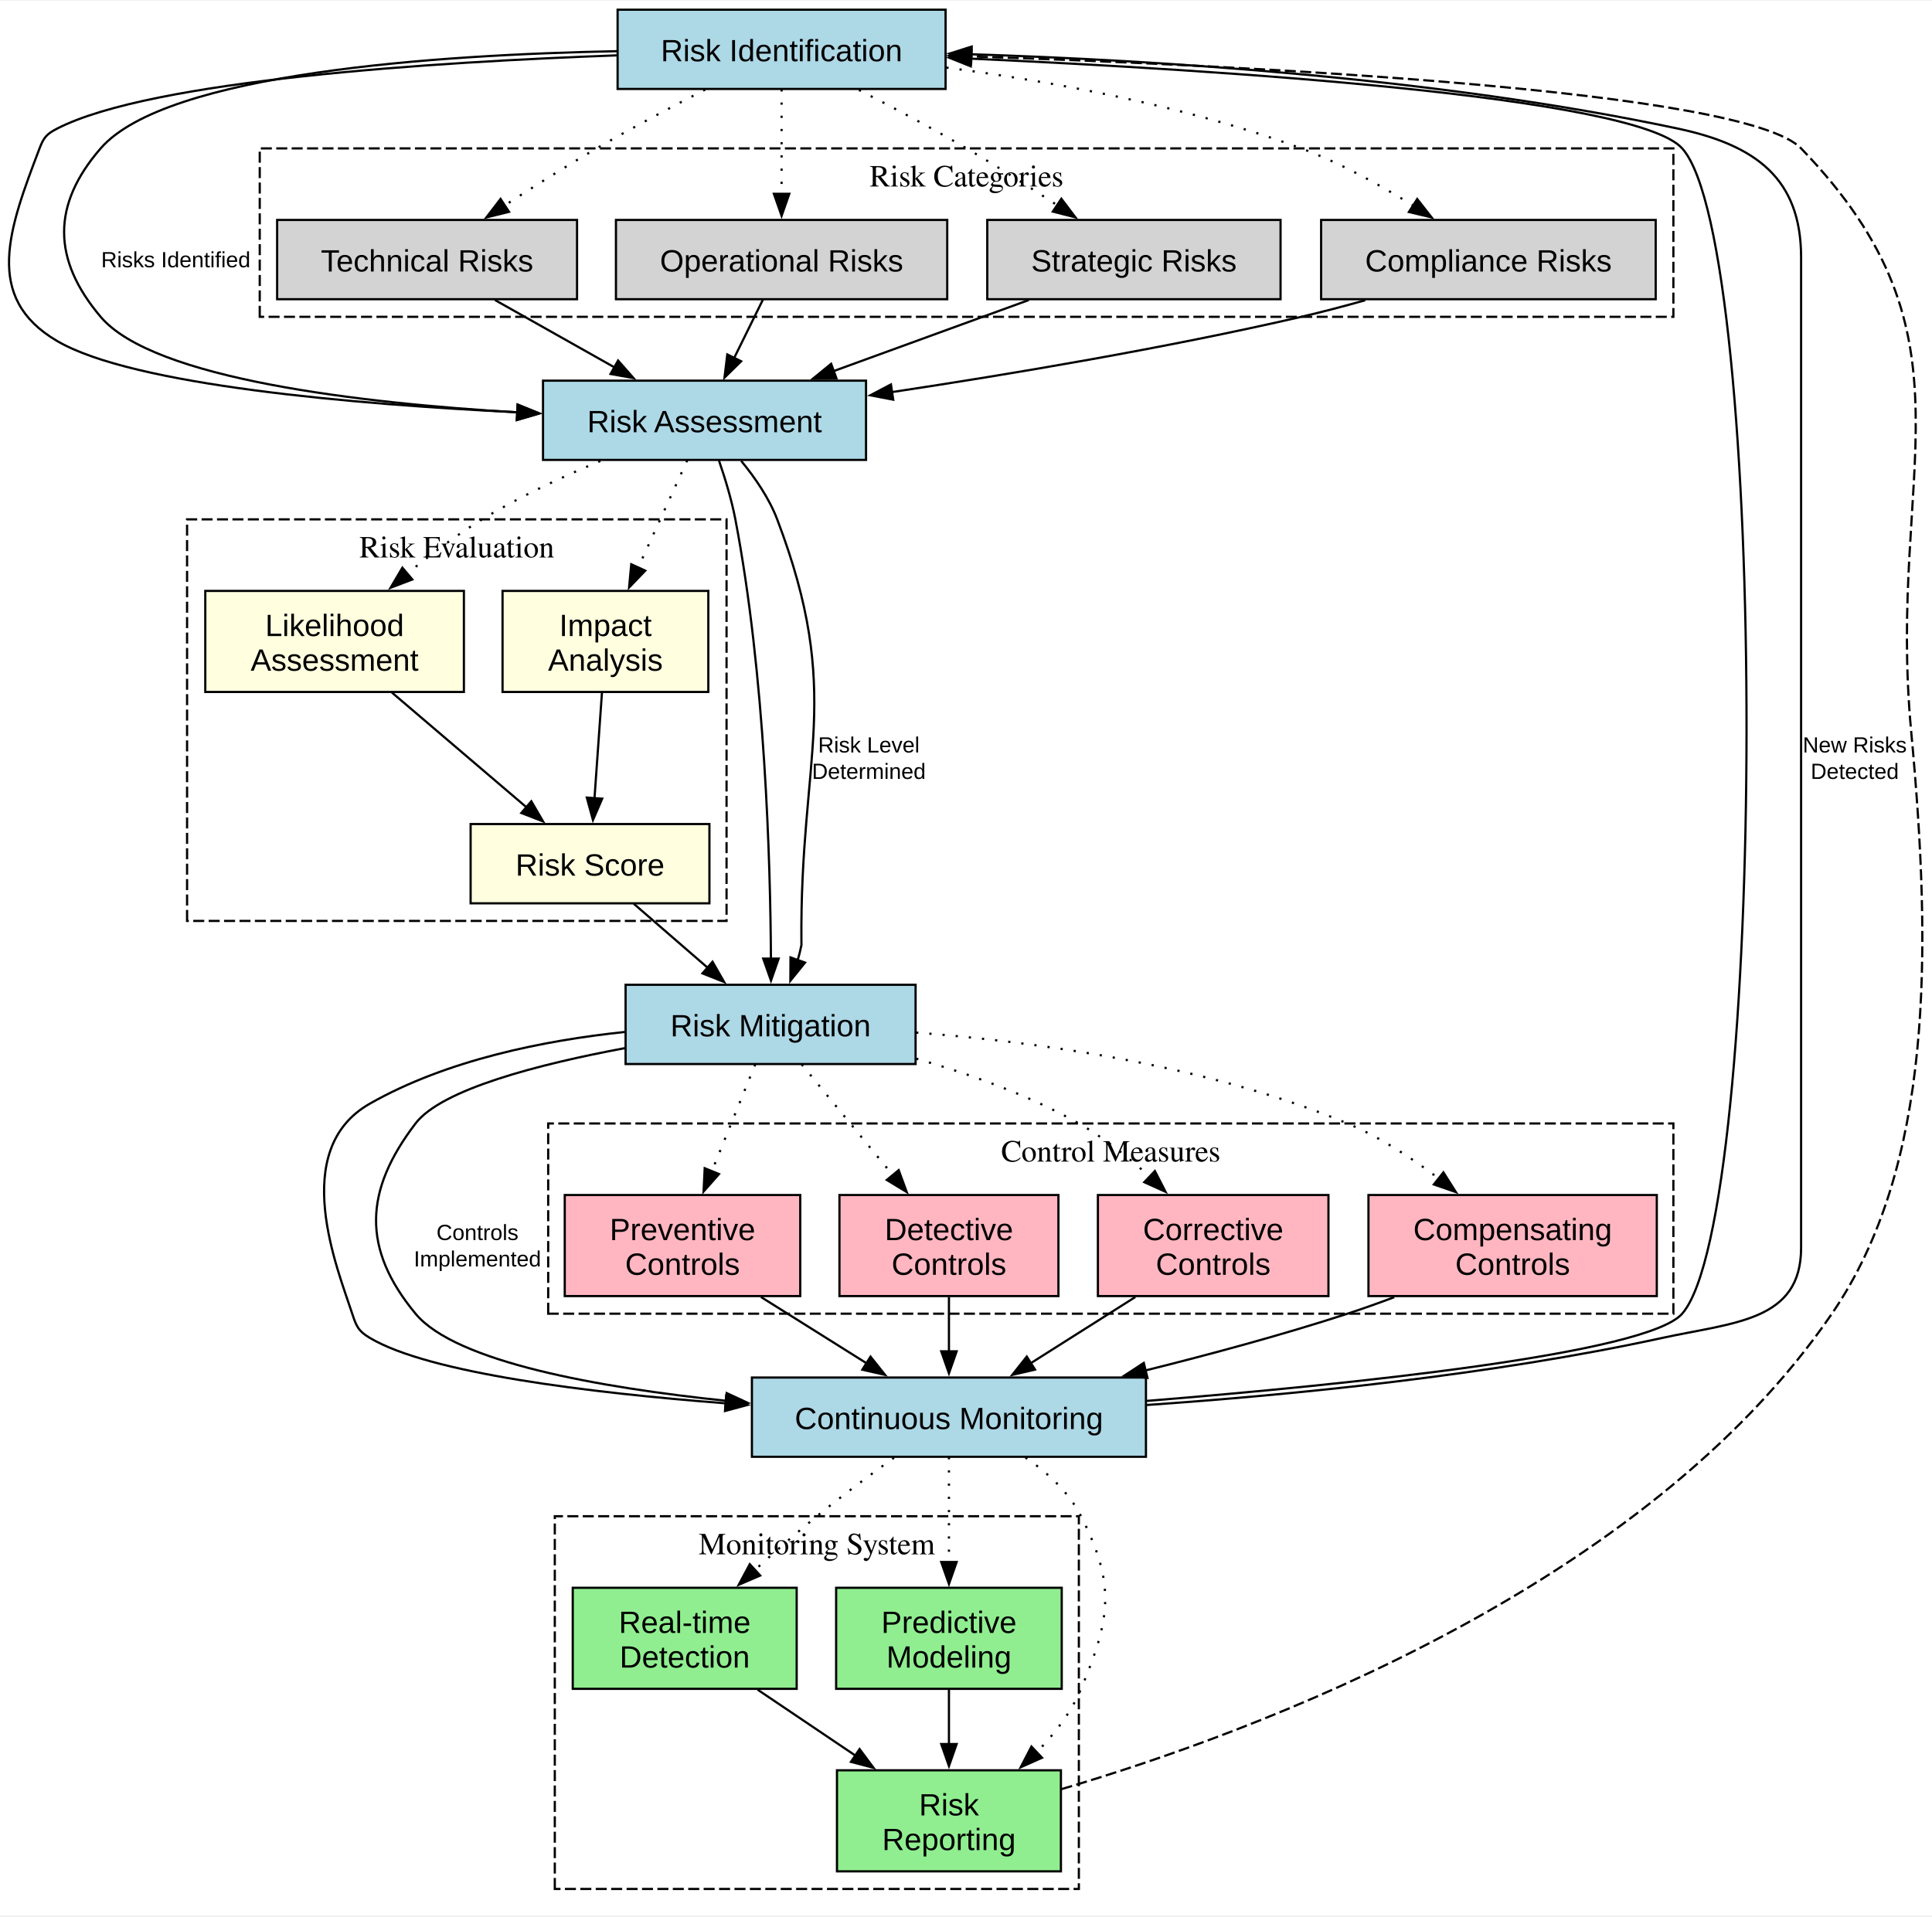
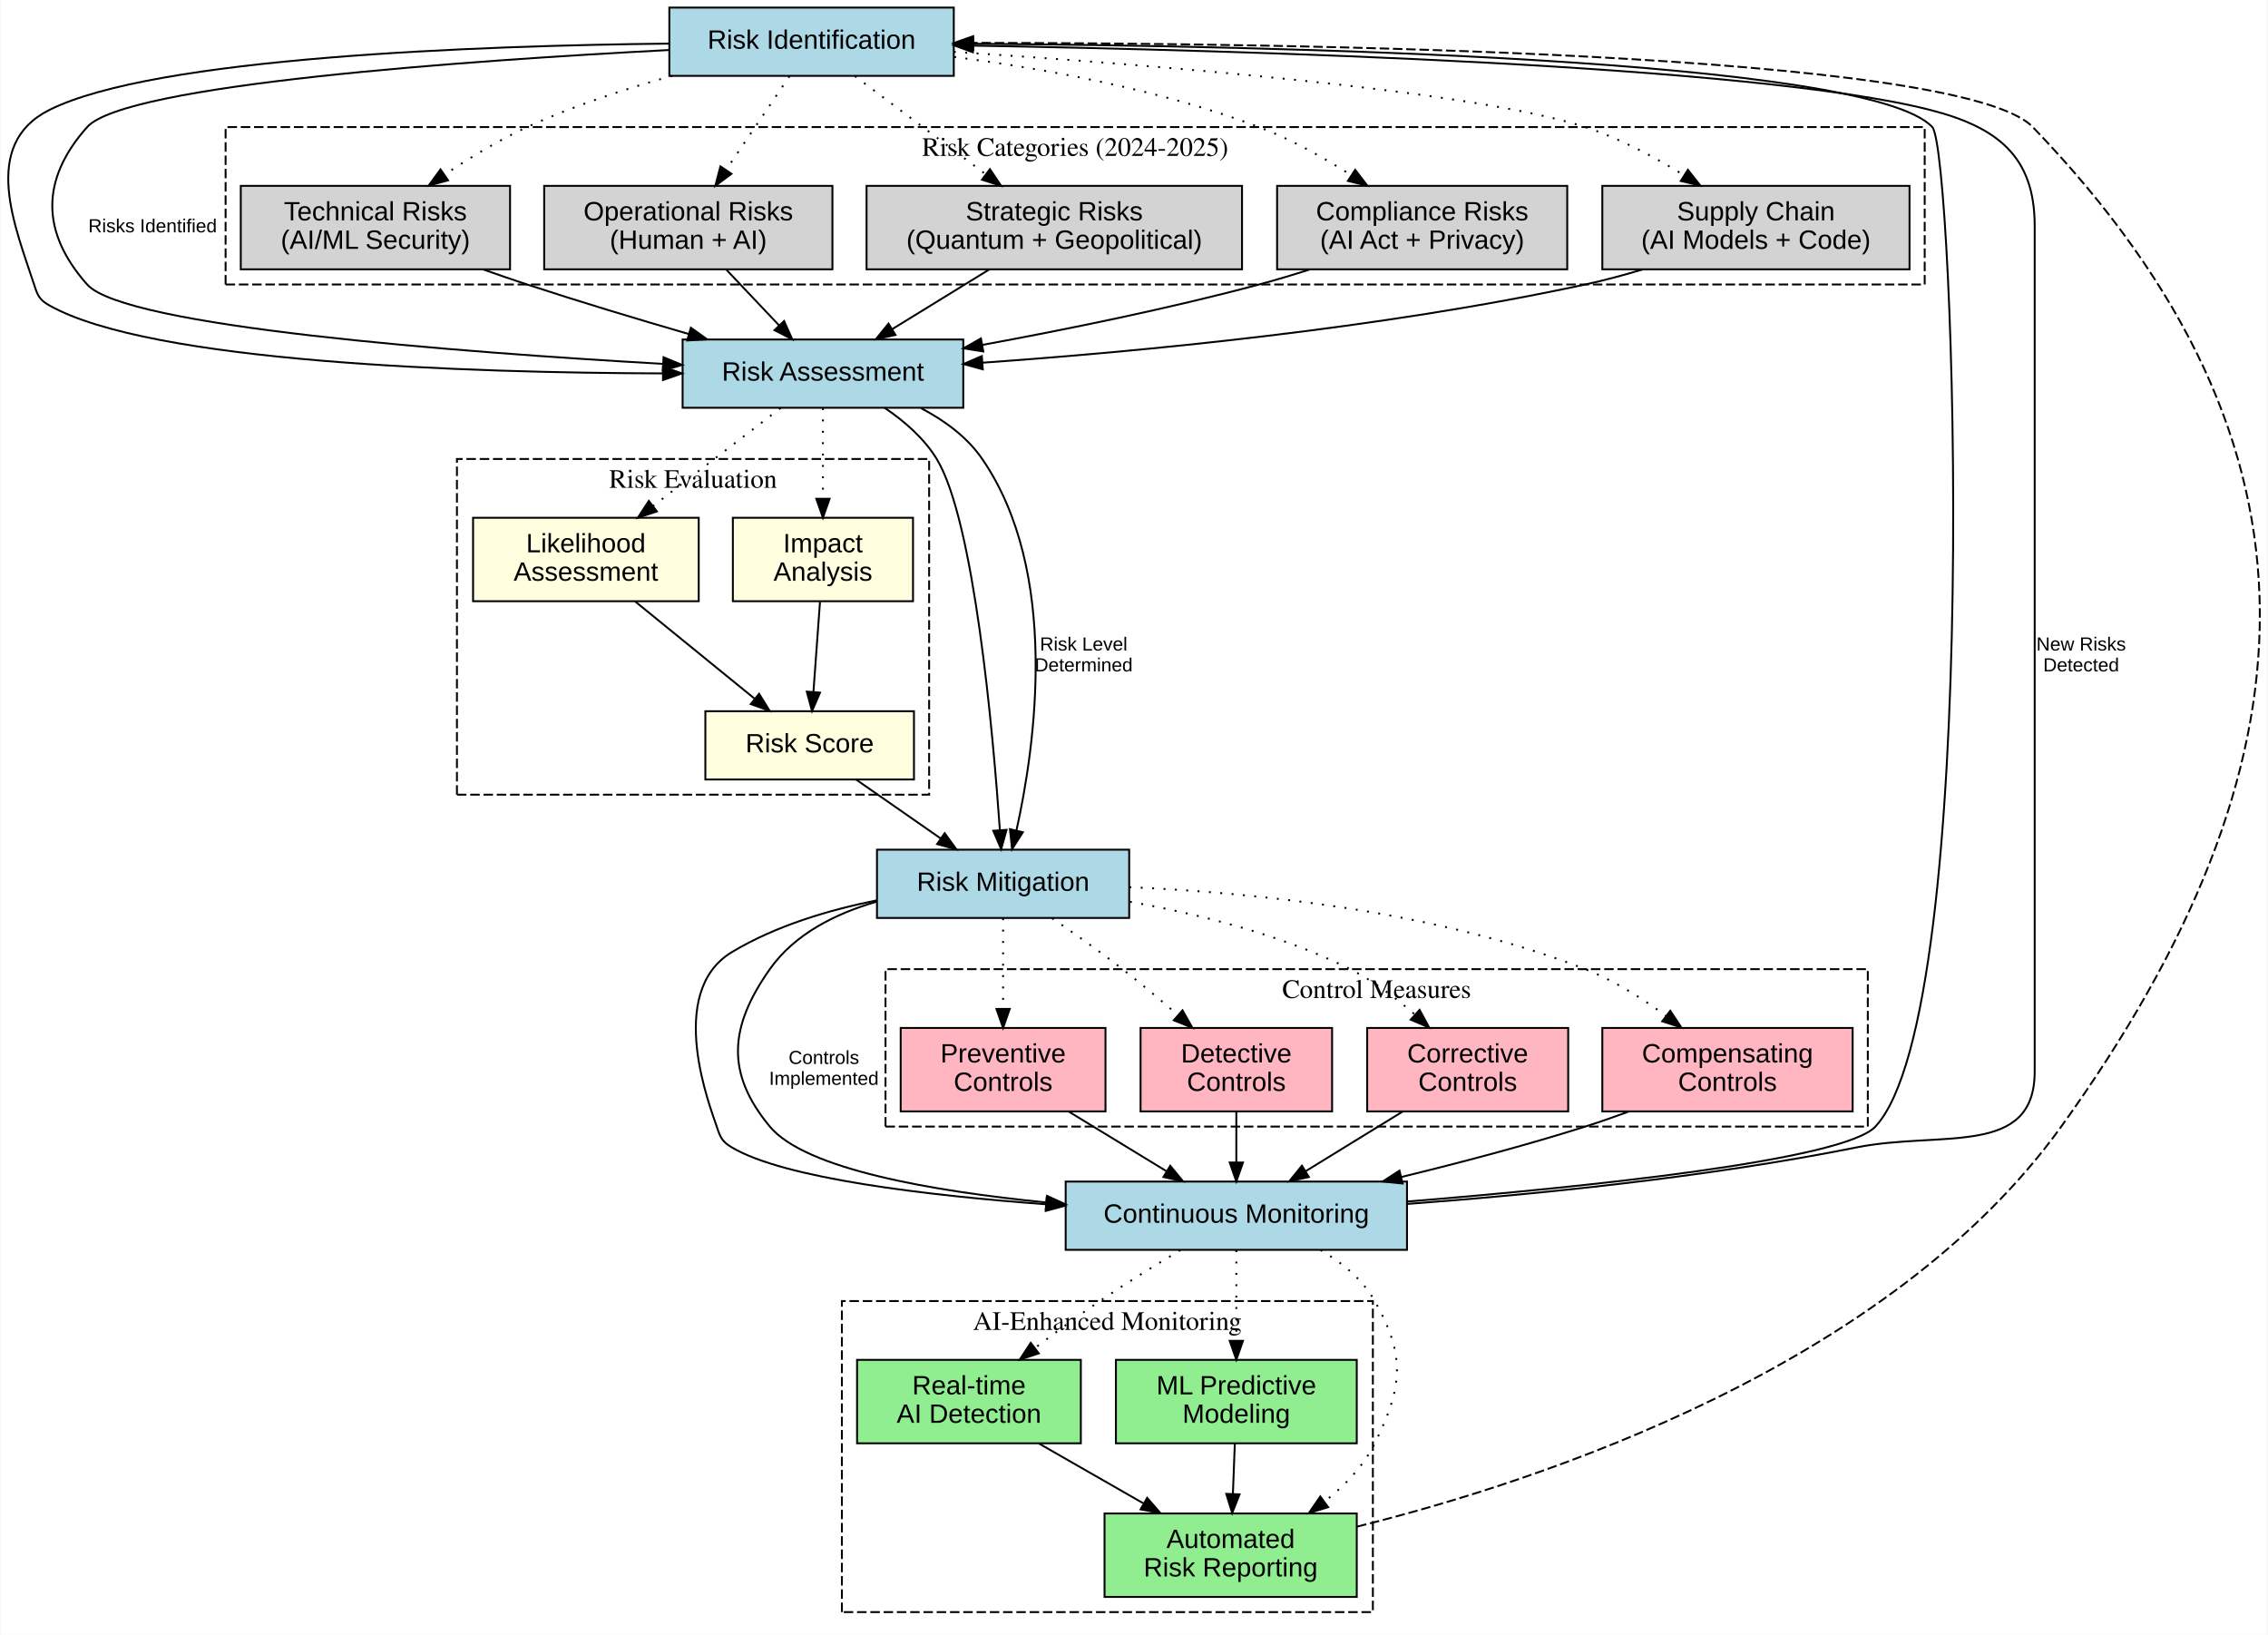
- <svg xmlns="http://www.w3.org/2000/svg" width="877pt" height="870pt" viewBox="0.00 0.00 877.41 869.60">
-   <g id="graph0" class="graph" transform="scale(1 1) rotate(0) translate(4 865.6)">
-     <polygon fill="white" stroke="none" points="-4,4 -4,-865.6 873.41,-865.6 873.41,4 -4,4" />
+ <svg xmlns="http://www.w3.org/2000/svg" width="1196pt" height="862pt" viewBox="0.00 0.00 1195.51 862.00">
+   <g id="graph0" class="graph" transform="scale(1 1) rotate(0) translate(4 858)">
+     <polygon fill="white" stroke="transparent" points="-4,4 -4,-858 1191.51,-858 1191.51,4 -4,4" />
    <g id="clust1" class="cluster">
-       <polygon fill="none" stroke="black" stroke-dasharray="5,2" points="113.96,-722.1 113.96,-798.6 755.96,-798.6 755.96,-722.1 113.96,-722.1" />
-       <text text-anchor="middle" x="434.96" y="-781.3" font-family="Times,serif" font-size="14.00">Risk Categories</text>
+       <polygon fill="none" stroke="black" stroke-dasharray="5,2" points="114.72,-708 114.72,-791 1010.72,-791 1010.72,-708 114.72,-708" />
+       <text text-anchor="middle" x="562.72" y="-775.8" font-family="Times,serif" font-size="14.00">Risk Categories (2024-2025)</text>
    </g>
    <g id="clust2" class="cluster">
-       <polygon fill="none" stroke="black" stroke-dasharray="5,2" points="80.96,-447.7 80.96,-630.1 325.96,-630.1 325.96,-447.7 80.96,-447.7" />
-       <text text-anchor="middle" x="203.46" y="-612.8" font-family="Times,serif" font-size="14.00">Risk Evaluation</text>
+       <polygon fill="none" stroke="black" stroke-dasharray="5,2" points="236.72,-439 236.72,-616 485.72,-616 485.72,-439 236.72,-439" />
+       <text text-anchor="middle" x="361.22" y="-600.8" font-family="Times,serif" font-size="14.00">Risk Evaluation</text>
    </g>
    <g id="clust3" class="cluster">
-       <polygon fill="none" stroke="black" stroke-dasharray="5,2" points="244.96,-269.3 244.96,-355.7 755.96,-355.7 755.96,-269.3 244.96,-269.3" />
-       <text text-anchor="middle" x="500.46" y="-338.4" font-family="Times,serif" font-size="14.00">Control Measures</text>
+       <polygon fill="none" stroke="black" stroke-dasharray="5,2" points="462.72,-264 462.72,-347 980.72,-347 980.72,-264 462.72,-264" />
+       <text text-anchor="middle" x="721.72" y="-331.8" font-family="Times,serif" font-size="14.00">Control Measures</text>
    </g>
    <g id="clust4" class="cluster">
-       <polygon fill="none" stroke="black" stroke-dasharray="5,2" points="247.96,-8 247.96,-177.3 485.96,-177.3 485.96,-8 247.96,-8" />
-       <text text-anchor="middle" x="366.96" y="-160" font-family="Times,serif" font-size="14.00">Monitoring System</text>
+       <polygon fill="none" stroke="black" stroke-dasharray="5,2" points="439.72,-8 439.72,-172 719.72,-172 719.72,-8 439.72,-8" />
+       <text text-anchor="middle" x="579.72" y="-156.8" font-family="Times,serif" font-size="14.00">AI-Enhanced Monitoring</text>
    </g>
    <g id="node1" class="node">
-       <polygon fill="lightblue" stroke="black" points="425.43,-861.6 276.48,-861.6 276.48,-825.6 425.43,-825.6 425.43,-861.6" />
-       <text text-anchor="middle" x="350.96" y="-838.18" font-family="Arial" font-size="14.00">Risk Identification</text>
+       <polygon fill="lightblue" stroke="black" points="498.72,-854 348.72,-854 348.72,-818 498.72,-818 498.72,-854" />
+       <text text-anchor="middle" x="423.72" y="-832.3" font-family="Arial" font-size="14.00">Risk Identification</text>
    </g>
    <g id="node2" class="node">
-       <polygon fill="lightblue" stroke="black" points="389.31,-693.1 242.61,-693.1 242.61,-657.1 389.31,-657.1 389.31,-693.1" />
-       <text text-anchor="middle" x="315.96" y="-669.68" font-family="Arial" font-size="14.00">Risk Assessment</text>
+       <polygon fill="lightblue" stroke="black" points="503.72,-679 355.72,-679 355.72,-643 503.72,-643 503.72,-679" />
+       <text text-anchor="middle" x="429.72" y="-657.3" font-family="Arial" font-size="14.00">Risk Assessment</text>
    </g>
    <g id="edge1" class="edge">
-       <path fill="none" stroke="black" d="M276.27,-840.86C193.14,-837.85 64.86,-829.67 21.96,-807.6 17.2,-805.15 15.86,-803.6 13.96,-798.6 0.08,-762.1 -11.73,-730.85 21.96,-711.1 56.38,-690.92 157.21,-682.34 231.23,-678.72" />
-       <polygon fill="black" stroke="black" points="231.06,-682.23 240.89,-678.27 230.73,-675.24 231.06,-682.23" />
+       <path fill="none" stroke="black" d="M348.33,-835.01C248.09,-833.91 77.13,-827.83 21.72,-800 -14.87,-781.62 3.95,-738.04 13.72,-708 15.59,-702.25 16.46,-699.97 21.72,-697 75.2,-666.82 242.29,-661.43 345.31,-661.12" />
+       <polygon fill="black" stroke="black" points="345.38,-664.62 355.38,-661.11 345.37,-657.62 345.38,-664.62" />
+     </g>
+     <g id="edge34" class="edge">
+       <path fill="none" stroke="black" d="M348.44,-831.62C242.95,-826.1 61.74,-813.46 41.72,-791 17.18,-763.46 17.22,-735.58 41.72,-708 61.53,-685.71 237.16,-672.34 345.22,-666.15" />
+       <polygon fill="black" stroke="black" points="345.68,-669.63 355.46,-665.57 345.28,-662.64 345.68,-669.63" />
+       <text text-anchor="middle" x="76.22" y="-735.5" font-family="Arial" font-size="10.00">Risks Identified</text>
+     </g>
+     <g id="node5" class="node">
+       <polygon fill="lightgrey" stroke="black" points="264.72,-760 122.72,-760 122.72,-716 264.72,-716 264.72,-760" />
+       <text text-anchor="middle" x="193.72" y="-741.8" font-family="Arial" font-size="14.00">Technical Risks</text>
+       <text text-anchor="middle" x="193.72" y="-726.8" font-family="Arial" font-size="14.00">(AI/ML Security)</text>
+     </g>
+     <g id="edge5" class="edge">
+       <path fill="none" stroke="black" stroke-dasharray="1,5" d="M350.07,-817.99C325.25,-811.07 297.77,-802.05 273.72,-791 258.78,-784.13 243.4,-774.77 230.17,-765.89" />
+       <polygon fill="black" stroke="black" points="232.03,-762.92 221.81,-760.15 228.07,-768.69 232.03,-762.92" />
+     </g>
+     <g id="node6" class="node">
+       <polygon fill="lightgrey" stroke="black" points="434.72,-760 282.72,-760 282.72,-716 434.72,-716 434.72,-760" />
+       <text text-anchor="middle" x="358.72" y="-741.8" font-family="Arial" font-size="14.00">Operational Risks</text>
+       <text text-anchor="middle" x="358.72" y="-726.8" font-family="Arial" font-size="14.00">(Human + AI)</text>
+     </g>
+     <g id="edge6" class="edge">
+       <path fill="none" stroke="black" stroke-dasharray="1,5" d="M412.1,-817.84C402.86,-804.19 389.71,-784.76 378.77,-768.61" />
+       <polygon fill="black" stroke="black" points="381.47,-766.35 372.97,-760.03 375.67,-770.28 381.47,-766.35" />
+     </g>
+     <g id="node7" class="node">
+       <polygon fill="lightgrey" stroke="black" points="650.72,-760 452.72,-760 452.72,-716 650.72,-716 650.72,-760" />
+       <text text-anchor="middle" x="551.72" y="-741.8" font-family="Arial" font-size="14.00">Strategic Risks</text>
+       <text text-anchor="middle" x="551.72" y="-726.8" font-family="Arial" font-size="14.00">(Quantum + Geopolitical)</text>
+     </g>
+     <g id="edge7" class="edge">
+       <path fill="none" stroke="black" stroke-dasharray="1,5" d="M446.61,-817.84C465.74,-803.49 493.36,-782.77 515.49,-766.17" />
+       <polygon fill="black" stroke="black" points="517.78,-768.83 523.68,-760.03 513.58,-763.23 517.78,-768.83" />
+     </g>
+     <g id="node8" class="node">
+       <polygon fill="lightgrey" stroke="black" points="822.22,-760 669.22,-760 669.22,-716 822.22,-716 822.22,-760" />
+       <text text-anchor="middle" x="745.72" y="-741.8" font-family="Arial" font-size="14.00">Compliance Risks</text>
+       <text text-anchor="middle" x="745.72" y="-726.8" font-family="Arial" font-size="14.00">(AI Act + Privacy)</text>
+     </g>
+     <g id="edge8" class="edge">
+       <path fill="none" stroke="black" stroke-dasharray="1,5" d="M498.94,-827.96C546.25,-821.84 607.92,-810.74 659.72,-791 676.47,-784.62 693.61,-774.99 708.15,-765.75" />
+       <polygon fill="black" stroke="black" points="710.38,-768.47 716.83,-760.07 706.55,-762.61 710.38,-768.47" />
+     </g>
+     <g id="node9" class="node">
+       <polygon fill="lightgrey" stroke="black" points="1002.72,-760 840.72,-760 840.72,-716 1002.72,-716 1002.72,-760" />
+       <text text-anchor="middle" x="921.72" y="-741.8" font-family="Arial" font-size="14.00">Supply Chain</text>
+       <text text-anchor="middle" x="921.72" y="-726.8" font-family="Arial" font-size="14.00">(AI Models + Code)</text>
+     </g>
+     <g id="edge9" class="edge">
+       <path fill="none" stroke="black" stroke-dasharray="1,5" d="M498.76,-830.64C599.2,-824.15 771.7,-810.6 831.72,-791 849.79,-785.1 868.23,-775.25 883.67,-765.7" />
+       <polygon fill="black" stroke="black" points="885.84,-768.47 892.39,-760.15 882.08,-762.57 885.84,-768.47" />
+     </g>
+     <g id="node3" class="node">
+       <polygon fill="lightblue" stroke="black" points="591.22,-410 458.22,-410 458.22,-374 591.22,-374 591.22,-410" />
+       <text text-anchor="middle" x="524.72" y="-388.3" font-family="Arial" font-size="14.00">Risk Mitigation</text>
+     </g>
+     <g id="edge2" class="edge">
+       <path fill="none" stroke="black" d="M462.24,-642.98C472.59,-635.98 483.07,-626.92 489.72,-616 509.46,-583.58 519.37,-472.53 523.02,-420.42" />
+       <polygon fill="black" stroke="black" points="526.53,-420.45 523.71,-410.24 519.54,-419.98 526.53,-420.45" />
+     </g>
+     <g id="edge35" class="edge">
+       <path fill="none" stroke="black" d="M481.49,-642.77C493.88,-636.26 505.8,-627.53 513.72,-616 554.66,-556.39 541.78,-465.25 531.77,-420.17" />
+       <polygon fill="black" stroke="black" points="535.14,-419.2 529.45,-410.26 528.33,-420.8 535.14,-419.2" />
+       <text text-anchor="middle" x="567.22" y="-515" font-family="Arial" font-size="10.00">Risk Level</text>
+       <text text-anchor="middle" x="567.22" y="-504" font-family="Arial" font-size="10.00">Determined</text>
+     </g>
+     <g id="node10" class="node">
+       <polygon fill="lightyellow" stroke="black" points="364.22,-585 245.22,-585 245.22,-541 364.22,-541 364.22,-585" />
+       <text text-anchor="middle" x="304.72" y="-566.8" font-family="Arial" font-size="14.00">Likelihood</text>
+       <text text-anchor="middle" x="304.72" y="-551.8" font-family="Arial" font-size="14.00">Assessment</text>
+     </g>
+     <g id="edge15" class="edge">
+       <path fill="none" stroke="black" stroke-dasharray="1,5" d="M407.38,-642.84C388.7,-628.49 361.72,-607.77 340.1,-591.17" />
+       <polygon fill="black" stroke="black" points="342.17,-588.35 332.11,-585.03 337.91,-593.9 342.17,-588.35" />
+     </g>
+     <g id="node11" class="node">
+       <polygon fill="lightyellow" stroke="black" points="477.22,-585 382.22,-585 382.22,-541 477.22,-541 477.22,-585" />
+       <text text-anchor="middle" x="429.72" y="-566.8" font-family="Arial" font-size="14.00">Impact</text>
+       <text text-anchor="middle" x="429.72" y="-551.8" font-family="Arial" font-size="14.00">Analysis</text>
+     </g>
+     <g id="edge16" class="edge">
+       <path fill="none" stroke="black" stroke-dasharray="1,5" d="M429.72,-642.84C429.72,-629.69 429.72,-611.19 429.72,-595.42" />
+       <polygon fill="black" stroke="black" points="433.22,-595.03 429.72,-585.03 426.22,-595.03 433.22,-595.03" />
+     </g>
+     <g id="node4" class="node">
+       <polygon fill="lightblue" stroke="black" points="737.72,-235 557.72,-235 557.72,-199 737.72,-199 737.72,-235" />
+       <text text-anchor="middle" x="647.72" y="-213.3" font-family="Arial" font-size="14.00">Continuous Monitoring</text>
+     </g>
+     <g id="edge3" class="edge">
+       <path fill="none" stroke="black" d="M458.15,-383.29C432.9,-378.22 404.71,-369.85 381.72,-356 346.13,-334.56 370.81,-272.96 373.72,-264 375.59,-258.25 376.53,-256.09 381.72,-253 409.28,-236.62 484.09,-227.73 547.38,-223.02" />
+       <polygon fill="black" stroke="black" points="547.71,-226.51 557.44,-222.3 547.21,-219.53 547.71,-226.51" />
+     </g>
+     <g id="edge36" class="edge">
+       <path fill="none" stroke="black" d="M457.91,-382.55C436.41,-376.31 414.78,-365.54 401.72,-347 380.48,-316.84 378.16,-292.38 401.72,-264 420.45,-241.45 487.79,-229.89 547.29,-224" />
+       <polygon fill="black" stroke="black" points="547.89,-227.46 557.52,-223.03 547.24,-220.49 547.89,-227.46" />
+       <text text-anchor="middle" x="430.22" y="-297" font-family="Arial" font-size="10.00">Controls</text>
+       <text text-anchor="middle" x="430.22" y="-286" font-family="Arial" font-size="10.00">Implemented</text>
+     </g>
+     <g id="node13" class="node">
+       <polygon fill="lightpink" stroke="black" points="578.72,-316 470.72,-316 470.72,-272 578.72,-272 578.72,-316" />
+       <text text-anchor="middle" x="524.72" y="-297.8" font-family="Arial" font-size="14.00">Preventive</text>
+       <text text-anchor="middle" x="524.72" y="-282.8" font-family="Arial" font-size="14.00">Controls</text>
+     </g>
+     <g id="edge20" class="edge">
+       <path fill="none" stroke="black" stroke-dasharray="1,5" d="M524.72,-373.84C524.72,-360.69 524.72,-342.19 524.72,-326.42" />
+       <polygon fill="black" stroke="black" points="528.22,-326.03 524.72,-316.03 521.22,-326.03 528.22,-326.03" />
+     </g>
+     <g id="node14" class="node">
+       <polygon fill="lightpink" stroke="black" points="698.22,-316 597.22,-316 597.22,-272 698.22,-272 698.22,-316" />
+       <text text-anchor="middle" x="647.72" y="-297.8" font-family="Arial" font-size="14.00">Detective</text>
+       <text text-anchor="middle" x="647.72" y="-282.8" font-family="Arial" font-size="14.00">Controls</text>
+     </g>
+     <g id="edge21" class="edge">
+       <path fill="none" stroke="black" stroke-dasharray="1,5" d="M550.6,-373.82C562.16,-365.92 575.83,-356.27 587.72,-347 597.4,-339.46 607.59,-330.89 616.77,-322.9" />
+       <polygon fill="black" stroke="black" points="619.34,-325.31 624.55,-316.08 614.72,-320.05 619.34,-325.31" />
+     </g>
+     <g id="node15" class="node">
+       <polygon fill="lightpink" stroke="black" points="822.72,-316 716.72,-316 716.72,-272 822.72,-272 822.72,-316" />
+       <text text-anchor="middle" x="769.72" y="-297.8" font-family="Arial" font-size="14.00">Corrective</text>
+       <text text-anchor="middle" x="769.72" y="-282.8" font-family="Arial" font-size="14.00">Controls</text>
+     </g>
+     <g id="edge22" class="edge">
+       <path fill="none" stroke="black" stroke-dasharray="1,5" d="M591.65,-382.52C627.48,-376.13 671.54,-365.24 707.72,-347 719.9,-340.86 731.75,-331.9 741.78,-323.15" />
+       <polygon fill="black" stroke="black" points="744.35,-325.54 749.4,-316.22 739.65,-320.36 744.35,-325.54" />
+     </g>
+     <g id="node16" class="node">
+       <polygon fill="lightpink" stroke="black" points="972.72,-316 840.72,-316 840.72,-272 972.72,-272 972.72,-316" />
+       <text text-anchor="middle" x="906.72" y="-297.8" font-family="Arial" font-size="14.00">Compensating</text>
+       <text text-anchor="middle" x="906.72" y="-282.8" font-family="Arial" font-size="14.00">Controls</text>
+     </g>
+     <g id="edge23" class="edge">
+       <path fill="none" stroke="black" stroke-dasharray="1,5" d="M591.35,-390.23C655.09,-387.48 752.92,-377.96 831.72,-347 846.7,-341.12 861.6,-331.72 874.12,-322.52" />
+       <polygon fill="black" stroke="black" points="876.55,-325.07 882.39,-316.23 872.31,-319.5 876.55,-325.07" />
+     </g>
+     <g id="edge4" class="edge">
+       <path fill="none" stroke="black" d="M738.04,-224.49C832.09,-232.15 968.05,-246.15 984.72,-264 1041.71,-325.01 1026.34,-778.48 1014.72,-791 981.09,-827.23 664.8,-833.86 509.26,-834.91" />
+       <polygon fill="black" stroke="black" points="508.78,-831.42 498.8,-834.98 508.82,-838.42 508.78,-831.42" />
+     </g>
+     <g id="edge37" class="edge">
+       <path fill="none" stroke="black" d="M737.91,-223.21C803.96,-228.11 895.51,-237.12 974.72,-253 1019.24,-261.92 1068.72,-247.6 1068.72,-293 1068.72,-739 1068.72,-739 1068.72,-739 1068.72,-775.5 1049.09,-790.94 1013.72,-800 920.81,-823.8 648.96,-831.51 509.07,-833.93" />
+       <polygon fill="black" stroke="black" points="508.76,-830.43 498.82,-834.1 508.88,-837.43 508.76,-830.43" />
+       <text text-anchor="middle" x="1093.22" y="-515" font-family="Arial" font-size="10.00">New Risks</text>
+       <text text-anchor="middle" x="1093.22" y="-504" font-family="Arial" font-size="10.00">Detected</text>
+     </g>
+     <g id="node17" class="node">
+       <polygon fill="lightgreen" stroke="black" points="565.72,-141 447.72,-141 447.72,-97 565.72,-97 565.72,-141" />
+       <text text-anchor="middle" x="506.72" y="-122.8" font-family="Arial" font-size="14.00">Real-time</text>
+       <text text-anchor="middle" x="506.72" y="-107.8" font-family="Arial" font-size="14.00">AI Detection</text>
+     </g>
+     <g id="edge28" class="edge">
+       <path fill="none" stroke="black" stroke-dasharray="1,5" d="M618.24,-198.86C605.04,-190.97 589.41,-181.31 575.72,-172 564.36,-164.27 552.29,-155.41 541.47,-147.22" />
+       <polygon fill="black" stroke="black" points="543.55,-144.41 533.48,-141.12 539.3,-149.97 543.55,-144.41" />
+     </g>
+     <g id="node18" class="node">
+       <polygon fill="lightgreen" stroke="black" points="711.22,-141 584.22,-141 584.22,-97 711.22,-97 711.22,-141" />
+       <text text-anchor="middle" x="647.72" y="-122.8" font-family="Arial" font-size="14.00">ML Predictive</text>
+       <text text-anchor="middle" x="647.72" y="-107.8" font-family="Arial" font-size="14.00">Modeling</text>
+     </g>
+     <g id="edge29" class="edge">
+       <path fill="none" stroke="black" stroke-dasharray="1,5" d="M647.72,-198.84C647.72,-185.69 647.72,-167.19 647.72,-151.42" />
+       <polygon fill="black" stroke="black" points="651.22,-151.03 647.72,-141.03 644.22,-151.03 651.22,-151.03" />
+     </g>
+     <g id="node19" class="node">
+       <polygon fill="lightgreen" stroke="black" points="711.22,-60 578.22,-60 578.22,-16 711.22,-16 711.22,-60" />
+       <text text-anchor="middle" x="644.72" y="-41.8" font-family="Arial" font-size="14.00">Automated</text>
+       <text text-anchor="middle" x="644.72" y="-26.8" font-family="Arial" font-size="14.00">Risk Reporting</text>
+     </g>
+     <g id="edge30" class="edge">
+       <path fill="none" stroke="black" stroke-dasharray="1,5" d="M692.12,-198.9C703.45,-192.28 714.25,-183.47 720.72,-172 737.12,-142.98 735.51,-126.88 720.72,-97 714.74,-84.91 704.9,-74.65 694.24,-66.28" />
+       <polygon fill="black" stroke="black" points="696.13,-63.32 685.99,-60.24 692,-68.97 696.13,-63.32" />
+     </g>
+     <g id="edge10" class="edge">
+       <path fill="none" stroke="black" d="M250.39,-715.98C258.2,-713.22 266.14,-710.49 273.72,-708 301.44,-698.9 332.19,-689.65 359.02,-681.86" />
+       <polygon fill="black" stroke="black" points="360.07,-685.2 368.71,-679.06 358.13,-678.47 360.07,-685.2" />
+     </g>
+     <g id="edge11" class="edge">
+       <path fill="none" stroke="black" d="M378.88,-715.71C387.55,-706.55 397.73,-695.8 406.7,-686.32" />
+       <polygon fill="black" stroke="black" points="409.24,-688.73 413.57,-679.06 404.16,-683.92 409.24,-688.73" />
+     </g>
+     <g id="edge12" class="edge">
+       <path fill="none" stroke="black" d="M517.42,-715.91C501.48,-706.11 482.51,-694.45 466.3,-684.49" />
+       <polygon fill="black" stroke="black" points="467.97,-681.4 457.62,-679.15 464.31,-687.37 467.97,-681.4" />
+     </g>
+     <g id="edge13" class="edge">
+       <path fill="none" stroke="black" d="M686.34,-715.88C677.48,-713.05 668.4,-710.32 659.72,-708 611.91,-695.21 557.66,-684.2 513.86,-676.16" />
+       <polygon fill="black" stroke="black" points="514.29,-672.68 503.82,-674.33 513.03,-679.57 514.29,-672.68" />
+     </g>
+     <g id="edge14" class="edge">
+       <path fill="none" stroke="black" d="M862.14,-715.98C852.08,-712.96 841.67,-710.15 831.72,-708 723.3,-684.57 595.67,-672.54 513.79,-666.76" />
+       <polygon fill="black" stroke="black" points="514.01,-663.27 503.79,-666.07 513.53,-670.25 514.01,-663.27" />
+     </g>
+     <g id="node12" class="node">
+       <polygon fill="lightyellow" stroke="black" points="477.72,-483 367.72,-483 367.72,-447 477.72,-447 477.72,-483" />
+       <text text-anchor="middle" x="422.72" y="-461.3" font-family="Arial" font-size="14.00">Risk Score</text>
+     </g>
+     <g id="edge17" class="edge">
+       <path fill="none" stroke="black" d="M330.62,-540.93C349.26,-525.77 374.42,-505.3 393.73,-489.59" />
+       <polygon fill="black" stroke="black" points="396.06,-492.2 401.61,-483.18 391.65,-486.77 396.06,-492.2" />
+     </g>
+     <g id="edge18" class="edge">
+       <path fill="none" stroke="black" d="M428.17,-540.69C427.15,-526.74 425.81,-508.36 424.72,-493.33" />
+       <polygon fill="black" stroke="black" points="428.19,-492.81 423.97,-483.09 421.21,-493.32 428.19,-492.81" />
+     </g>
+     <g id="edge19" class="edge">
+       <path fill="none" stroke="black" d="M447.16,-446.99C460.56,-437.67 477.35,-425.97 491.89,-415.86" />
+       <polygon fill="black" stroke="black" points="493.93,-418.7 500.14,-410.11 489.93,-412.95 493.93,-418.7" />
+     </g>
+     <g id="edge24" class="edge">
+       <path fill="none" stroke="black" d="M559.31,-271.91C575.38,-262.11 594.5,-250.45 610.84,-240.49" />
+       <polygon fill="black" stroke="black" points="612.88,-243.34 619.6,-235.15 609.24,-237.37 612.88,-243.34" />
+     </g>
+     <g id="edge25" class="edge">
+       <path fill="none" stroke="black" d="M647.72,-271.71C647.72,-263.46 647.72,-253.91 647.72,-245.17" />
+       <polygon fill="black" stroke="black" points="651.22,-245.06 647.72,-235.06 644.22,-245.06 651.22,-245.06" />
+     </g>
+     <g id="edge26" class="edge">
+       <path fill="none" stroke="black" d="M735.42,-271.91C719.48,-262.11 700.51,-250.45 684.3,-240.49" />
+       <polygon fill="black" stroke="black" points="685.97,-237.4 675.62,-235.15 682.31,-243.37 685.97,-237.4" />
+     </g>
+     <g id="edge27" class="edge">
+       <path fill="none" stroke="black" d="M854.57,-271.88C846.96,-269.08 839.18,-266.36 831.72,-264 800.43,-254.08 765.6,-244.91 734.73,-237.41" />
+       <polygon fill="black" stroke="black" points="735.4,-233.97 724.86,-235.03 733.76,-240.78 735.4,-233.97" />
+     </g>
+     <g id="edge31" class="edge">
+       <path fill="none" stroke="black" d="M543.71,-96.83C560.57,-87.18 580.7,-75.65 598.55,-65.43" />
+       <polygon fill="black" stroke="black" points="600.7,-68.23 607.64,-60.23 597.22,-62.16 600.7,-68.23" />
    </g>
    <g id="edge32" class="edge">
-       <path fill="none" stroke="black" d="M276.31,-842.76C194.68,-841.15 71.47,-832.9 41.71,-798.6 19.42,-772.92 19.74,-748.05 41.71,-722.1 65.68,-693.76 159.81,-682.87 231.16,-678.69" />
-       <polygon fill="black" stroke="black" points="231.09,-682.2 240.89,-678.16 230.71,-675.21 231.09,-682.2" />
-       <text text-anchor="middle" x="75.83" y="-744.6" font-family="Arial" font-size="10.00">Risks Identified</text>
-     </g>
-     <g id="node5" class="node">
-       <polygon fill="lightgrey" stroke="black" points="258.06,-766.1 121.86,-766.1 121.86,-730.1 258.06,-730.1 258.06,-766.1" />
-       <text text-anchor="middle" x="189.96" y="-742.68" font-family="Arial" font-size="14.00">Technical Risks</text>
-     </g>
-     <g id="edge5" class="edge">
-       <path fill="none" stroke="black" stroke-dasharray="1,5" d="M316.25,-825.3C300.96,-817.45 282.89,-807.87 266.96,-798.6 253.05,-790.51 238.11,-781.08 225.12,-772.64" />
-       <polygon fill="black" stroke="black" points="227.17,-769.79 216.88,-767.24 223.33,-775.65 227.17,-769.79" />
-     </g>
-     <g id="node6" class="node">
-       <polygon fill="lightgrey" stroke="black" points="426.18,-766.1 275.73,-766.1 275.73,-730.1 426.18,-730.1 426.18,-766.1" />
-       <text text-anchor="middle" x="350.96" y="-742.68" font-family="Arial" font-size="14.00">Operational Risks</text>
-     </g>
-     <g id="edge6" class="edge">
-       <path fill="none" stroke="black" stroke-dasharray="1,5" d="M350.96,-825.45C350.96,-812.09 350.96,-793.25 350.96,-777.63" />
-       <polygon fill="black" stroke="black" points="354.46,-777.97 350.96,-767.97 347.46,-777.97 354.46,-777.97" />
-     </g>
-     <g id="node7" class="node">
-       <polygon fill="lightgrey" stroke="black" points="577.56,-766.1 444.36,-766.1 444.36,-730.1 577.56,-730.1 577.56,-766.1" />
-       <text text-anchor="middle" x="510.96" y="-742.68" font-family="Arial" font-size="14.00">Strategic Risks</text>
-     </g>
-     <g id="edge7" class="edge">
-       <path fill="none" stroke="black" stroke-dasharray="1,5" d="M386.1,-825.13C401.3,-817.34 419.19,-807.84 434.96,-798.6 448.71,-790.55 463.46,-781.12 476.28,-772.67" />
-       <polygon fill="black" stroke="black" points="478.01,-775.73 484.4,-767.28 474.13,-769.9 478.01,-775.73" />
-     </g>
-     <g id="node8" class="node">
-       <polygon fill="lightgrey" stroke="black" points="747.93,-766.1 595.98,-766.1 595.98,-730.1 747.93,-730.1 747.93,-766.1" />
-       <text text-anchor="middle" x="671.96" y="-742.68" font-family="Arial" font-size="14.00">Compliance Risks</text>
-     </g>
-     <g id="edge8" class="edge">
-       <path fill="none" stroke="black" stroke-dasharray="1,5" d="M425.8,-835.3C473.1,-829.07 534.9,-817.95 586.96,-798.6 604.68,-792.01 622.98,-781.86 638.04,-772.46" />
-       <polygon fill="black" stroke="black" points="639.62,-775.6 646.15,-767.26 635.84,-769.71 639.62,-775.6" />
-     </g>
-     <g id="node3" class="node">
-       <polygon fill="lightblue" stroke="black" points="411.81,-418.7 280.11,-418.7 280.11,-382.7 411.81,-382.7 411.81,-418.7" />
-       <text text-anchor="middle" x="345.96" y="-395.27" font-family="Arial" font-size="14.00">Risk Mitigation</text>
-     </g>
-     <g id="edge2" class="edge">
-       <path fill="none" stroke="black" d="M322.52,-656.79C325.28,-648.78 328.24,-639.08 329.96,-630.1 343.51,-559.23 345.89,-474.04 346.12,-430.46" />
-       <polygon fill="black" stroke="black" points="349.62,-430.59 346.14,-420.59 342.62,-430.58 349.62,-430.59" />
+       <path fill="none" stroke="black" d="M646.92,-96.83C646.61,-88.68 646.25,-79.2 645.91,-70.3" />
+       <polygon fill="black" stroke="black" points="649.41,-70.09 645.53,-60.23 642.41,-70.35 649.41,-70.09" />
    </g>
    <g id="edge33" class="edge">
-       <path fill="none" stroke="black" d="M332.62,-656.65C338.85,-649.08 345.29,-639.74 348.96,-630.1 379.38,-550.04 359.16,-523.35 359.96,-437.7 359.96,-437.26 360.04,-437.14 359.96,-436.7 359.51,-434.39 358.92,-432.04 358.22,-429.7" />
-       <polygon fill="black" stroke="black" points="361.6,-428.77 354.94,-420.53 355.01,-431.13 361.6,-428.77" />
-       <text text-anchor="middle" x="390.58" y="-524.2" font-family="Arial" font-size="10.00">Risk Level</text>
-       <text text-anchor="middle" x="390.58" y="-512.2" font-family="Arial" font-size="10.00">Determined</text>
-     </g>
-     <g id="node9" class="node">
-       <polygon fill="lightyellow" stroke="black" points="206.68,-597.6 89.23,-597.6 89.23,-551.7 206.68,-551.7 206.68,-597.6" />
-       <text text-anchor="middle" x="147.96" y="-577.1" font-family="Arial" font-size="14.00">Likelihood</text>
-       <text text-anchor="middle" x="147.96" y="-561.35" font-family="Arial" font-size="14.00">Assessment</text>
-     </g>
-     <g id="edge13" class="edge">
-       <path fill="none" stroke="black" stroke-dasharray="1,5" d="M268.63,-656.6C251.23,-649.37 231.7,-640.29 214.96,-630.1 203.27,-622.99 191.4,-614.03 180.96,-605.44" />
-       <polygon fill="black" stroke="black" points="183.26,-602.8 173.36,-599.02 178.74,-608.14 183.26,-602.8" />
-     </g>
-     <g id="node10" class="node">
-       <polygon fill="lightyellow" stroke="black" points="317.68,-597.6 224.23,-597.6 224.23,-551.7 317.68,-551.7 317.68,-597.6" />
-       <text text-anchor="middle" x="270.96" y="-577.1" font-family="Arial" font-size="14.00">Impact</text>
-       <text text-anchor="middle" x="270.96" y="-561.35" font-family="Arial" font-size="14.00">Analysis</text>
-     </g>
-     <g id="edge14" class="edge">
-       <path fill="none" stroke="black" stroke-dasharray="1,5" d="M308.12,-656.95C301.96,-643.48 293.21,-624.34 285.75,-608.02" />
-       <polygon fill="black" stroke="black" points="289.04,-606.8 281.7,-599.16 282.68,-609.71 289.04,-606.8" />
-     </g>
-     <g id="node4" class="node">
-       <polygon fill="lightblue" stroke="black" points="516.43,-240.3 337.48,-240.3 337.48,-204.3 516.43,-204.3 516.43,-240.3" />
-       <text text-anchor="middle" x="426.96" y="-216.88" font-family="Arial" font-size="14.00">Continuous Monitoring</text>
-     </g>
-     <g id="edge3" class="edge">
-       <path fill="none" stroke="black" d="M279.66,-397.25C243.48,-393.46 199.06,-384.66 163.96,-364.7 126.87,-343.61 149.41,-289.44 155.96,-269.3 157.83,-263.55 158.76,-261.39 163.96,-258.3 190.87,-242.27 263.45,-233.39 325.55,-228.59" />
-       <polygon fill="black" stroke="black" points="325.79,-232.09 335.51,-227.86 325.27,-225.1 325.79,-232.09" />
-     </g>
-     <g id="edge34" class="edge">
-       <path fill="none" stroke="black" d="M279.91,-389.94C240.79,-382.65 196.59,-371.27 184.71,-355.7 161.4,-325.18 160.22,-298.88 184.71,-269.3 202.92,-247.31 267.93,-235.74 326.02,-229.71" />
-       <polygon fill="black" stroke="black" points="326.04,-233.23 335.65,-228.76 325.35,-226.26 326.04,-233.23" />
-       <text text-anchor="middle" x="212.83" y="-302.75" font-family="Arial" font-size="10.00">Controls</text>
-       <text text-anchor="middle" x="212.83" y="-290.75" font-family="Arial" font-size="10.00">Implemented</text>
-     </g>
-     <g id="node12" class="node">
-       <polygon fill="lightpink" stroke="black" points="359.43,-323.2 252.48,-323.2 252.48,-277.3 359.43,-277.3 359.43,-323.2" />
-       <text text-anchor="middle" x="305.96" y="-302.7" font-family="Arial" font-size="14.00">Preventive</text>
-       <text text-anchor="middle" x="305.96" y="-286.95" font-family="Arial" font-size="14.00">Controls</text>
-     </g>
-     <g id="edge18" class="edge">
-       <path fill="none" stroke="black" stroke-dasharray="1,5" d="M338.99,-382.55C333.52,-369.08 325.74,-349.94 319.11,-333.62" />
-       <polygon fill="black" stroke="black" points="322.53,-332.73 315.52,-324.78 316.04,-335.37 322.53,-332.73" />
-     </g>
-     <g id="node13" class="node">
-       <polygon fill="lightpink" stroke="black" points="476.68,-323.2 377.23,-323.2 377.23,-277.3 476.68,-277.3 476.68,-323.2" />
-       <text text-anchor="middle" x="426.96" y="-302.7" font-family="Arial" font-size="14.00">Detective</text>
-       <text text-anchor="middle" x="426.96" y="-286.95" font-family="Arial" font-size="14.00">Controls</text>
-     </g>
-     <g id="edge19" class="edge">
-       <path fill="none" stroke="black" stroke-dasharray="1,5" d="M360.07,-382.55C371.46,-368.7 387.8,-348.85 401.47,-332.22" />
-       <polygon fill="black" stroke="black" points="404.13,-334.5 407.79,-324.55 398.73,-330.05 404.13,-334.5" />
-     </g>
-     <g id="node14" class="node">
-       <polygon fill="lightpink" stroke="black" points="599.31,-323.2 494.61,-323.2 494.61,-277.3 599.31,-277.3 599.31,-323.2" />
-       <text text-anchor="middle" x="546.96" y="-302.7" font-family="Arial" font-size="14.00">Corrective</text>
-       <text text-anchor="middle" x="546.96" y="-286.95" font-family="Arial" font-size="14.00">Controls</text>
-     </g>
-     <g id="edge20" class="edge">
-       <path fill="none" stroke="black" stroke-dasharray="1,5" d="M412.11,-385.13C436.28,-378.22 463.25,-368.6 485.96,-355.7 497.39,-349.2 508.54,-340.28 518.11,-331.53" />
-       <polygon fill="black" stroke="black" points="520.49,-334.1 525.32,-324.67 515.66,-329.03 520.49,-334.1" />
-     </g>
-     <g id="node15" class="node">
-       <polygon fill="lightpink" stroke="black" points="748.43,-323.2 617.48,-323.2 617.48,-277.3 748.43,-277.3 748.43,-323.2" />
-       <text text-anchor="middle" x="682.96" y="-302.7" font-family="Arial" font-size="14.00">Compensating</text>
-       <text text-anchor="middle" x="682.96" y="-286.95" font-family="Arial" font-size="14.00">Controls</text>
-     </g>
-     <g id="edge21" class="edge">
-       <path fill="none" stroke="black" stroke-dasharray="1,5" d="M412.07,-396.98C466.49,-392.79 544.69,-382.24 607.96,-355.7 622.62,-349.55 637.14,-340.04 649.44,-330.67" />
-       <polygon fill="black" stroke="black" points="651.52,-333.48 657.19,-324.53 647.17,-328 651.52,-333.48" />
-     </g>
-     <g id="edge4" class="edge">
-       <path fill="none" stroke="black" d="M516.86,-229.69C609.97,-237.24 744.12,-251.12 759.96,-269.3 798.59,-313.64 799.26,-754.85 759.96,-798.6 738.79,-822.16 550.54,-834.2 436.95,-839.37" />
-       <polygon fill="black" stroke="black" points="436.87,-835.87 427.03,-839.81 437.18,-842.86 436.87,-835.87" />
-     </g>
-     <g id="edge35" class="edge">
-       <path fill="none" stroke="black" d="M516.83,-227.83C582.32,-232.38 672.88,-241.28 750.96,-258.3 783.59,-265.41 813.96,-265.85 813.96,-299.25 813.96,-749.1 813.96,-749.1 813.96,-749.1 813.96,-785.09 793.16,-800.11 757.96,-807.6 648.8,-830.81 520.07,-838.71 437.07,-841.35" />
-       <polygon fill="black" stroke="black" points="437.07,-837.85 427.18,-841.65 437.28,-844.85 437.07,-837.85" />
-       <text text-anchor="middle" x="838.33" y="-524.2" font-family="Arial" font-size="10.00">New Risks</text>
-       <text text-anchor="middle" x="838.33" y="-512.2" font-family="Arial" font-size="10.00">Detected</text>
-     </g>
-     <g id="node16" class="node">
-       <polygon fill="lightgreen" stroke="black" points="357.81,-144.8 256.11,-144.8 256.11,-98.9 357.81,-98.9 357.81,-144.8" />
-       <text text-anchor="middle" x="306.96" y="-124.3" font-family="Arial" font-size="14.00">Real-time</text>
-       <text text-anchor="middle" x="306.96" y="-108.55" font-family="Arial" font-size="14.00">Detection</text>
-     </g>
-     <g id="edge26" class="edge">
-       <path fill="none" stroke="black" stroke-dasharray="1,5" d="M402,-203.88C391.05,-196.02 378.16,-186.45 366.96,-177.3 357.54,-169.61 347.65,-160.91 338.68,-152.76" />
-       <polygon fill="black" stroke="black" points="341.24,-150.37 331.51,-146.18 336.51,-155.52 341.24,-150.37" />
-     </g>
-     <g id="node17" class="node">
-       <polygon fill="lightgreen" stroke="black" points="478.18,-144.8 375.73,-144.8 375.73,-98.9 478.18,-98.9 478.18,-144.8" />
-       <text text-anchor="middle" x="426.96" y="-124.3" font-family="Arial" font-size="14.00">Predictive</text>
-       <text text-anchor="middle" x="426.96" y="-108.55" font-family="Arial" font-size="14.00">Modeling</text>
-     </g>
-     <g id="edge27" class="edge">
-       <path fill="none" stroke="black" stroke-dasharray="1,5" d="M426.96,-204.15C426.96,-190.94 426.96,-172.27 426.96,-156.15" />
-       <polygon fill="black" stroke="black" points="430.46,-156.5 426.96,-146.5 423.46,-156.5 430.46,-156.5" />
-     </g>
-     <g id="node18" class="node">
-       <polygon fill="lightgreen" stroke="black" points="477.81,-61.9 376.11,-61.9 376.11,-16 477.81,-16 477.81,-61.9" />
-       <text text-anchor="middle" x="426.96" y="-41.4" font-family="Arial" font-size="14.00">Risk</text>
-       <text text-anchor="middle" x="426.96" y="-25.65" font-family="Arial" font-size="14.00">Reporting</text>
-     </g>
-     <g id="edge28" class="edge">
-       <path fill="none" stroke="black" stroke-dasharray="1,5" d="M461.72,-203.97C471.72,-197.13 481.41,-188.25 486.96,-177.3 502.71,-146.22 500.43,-131.03 486.96,-98.9 482.47,-88.19 474.98,-78.45 466.79,-70.11" />
-       <polygon fill="black" stroke="black" points="469.23,-67.6 459.55,-63.28 464.43,-72.69 469.23,-67.6" />
-     </g>
-     <g id="edge9" class="edge">
-       <path fill="none" stroke="black" d="M220.78,-729.73C237.1,-720.53 257.36,-709.12 274.99,-699.18" />
-       <polygon fill="black" stroke="black" points="276.7,-702.24 283.7,-694.28 273.27,-696.14 276.7,-702.24" />
-     </g>
-     <g id="edge10" class="edge">
-       <path fill="none" stroke="black" d="M342.48,-729.91C338.53,-721.89 333.73,-712.15 329.3,-703.17" />
-       <polygon fill="black" stroke="black" points="332.58,-701.91 325.02,-694.49 326.3,-705 332.58,-701.91" />
-     </g>
-     <g id="edge11" class="edge">
-       <path fill="none" stroke="black" d="M463.25,-729.73C436.46,-719.98 402.81,-707.72 374.43,-697.39" />
-       <polygon fill="black" stroke="black" points="375.86,-694.19 365.26,-694.05 373.46,-700.76 375.86,-694.19" />
-     </g>
-     <g id="edge12" class="edge">
-       <path fill="none" stroke="black" d="M615.97,-729.62C606.34,-726.9 596.4,-724.28 586.96,-722.1 525.21,-707.83 454.59,-695.99 400.93,-687.89" />
-       <polygon fill="black" stroke="black" points="401.65,-684.46 391.24,-686.45 400.62,-691.38 401.65,-684.46" />
-     </g>
-     <g id="node11" class="node">
-       <polygon fill="lightyellow" stroke="black" points="318.18,-491.7 209.73,-491.7 209.73,-455.7 318.18,-455.7 318.18,-491.7" />
-       <text text-anchor="middle" x="263.96" y="-468.27" font-family="Arial" font-size="14.00">Risk Score</text>
-     </g>
-     <g id="edge15" class="edge">
-       <path fill="none" stroke="black" d="M173.99,-551.44C192.13,-535.97 216.34,-515.32 235.07,-499.34" />
-       <polygon fill="black" stroke="black" points="237.29,-502.05 242.63,-492.9 232.75,-496.72 237.29,-502.05" />
-     </g>
-     <g id="edge16" class="edge">
-       <path fill="none" stroke="black" d="M269.4,-551.69C268.39,-537.35 267.05,-518.5 265.96,-503.03" />
-       <polygon fill="black" stroke="black" points="269.48,-503.24 265.29,-493.51 262.5,-503.73 269.48,-503.24" />
-     </g>
-     <g id="edge17" class="edge">
-       <path fill="none" stroke="black" d="M283.81,-455.51C293.9,-446.77 306.36,-435.98 317.46,-426.37" />
-       <polygon fill="black" stroke="black" points="319.59,-429.16 324.86,-419.97 315.01,-423.87 319.59,-429.16" />
-     </g>
-     <g id="edge22" class="edge">
-       <path fill="none" stroke="black" d="M341.61,-276.87C356.7,-267.4 374.3,-256.35 389.58,-246.76" />
-       <polygon fill="black" stroke="black" points="391.34,-249.79 397.95,-241.51 387.62,-243.86 391.34,-249.79" />
-     </g>
-     <g id="edge23" class="edge">
-       <path fill="none" stroke="black" d="M426.96,-276.87C426.96,-269.11 426.96,-260.3 426.96,-252.09" />
-       <polygon fill="black" stroke="black" points="430.46,-252.21 426.96,-242.21 423.46,-252.21 430.46,-252.21" />
-     </g>
-     <g id="edge24" class="edge">
-       <path fill="none" stroke="black" d="M511.6,-276.87C496.63,-267.4 479.18,-256.35 464.03,-246.76" />
-       <polygon fill="black" stroke="black" points="466.05,-243.9 455.73,-241.51 462.31,-249.82 466.05,-243.9" />
-     </g>
-     <g id="edge25" class="edge">
-       <path fill="none" stroke="black" d="M629.19,-276.8C622.1,-274.13 614.89,-271.55 607.96,-269.3 578.43,-259.7 545.66,-250.84 516.22,-243.52" />
-       <polygon fill="black" stroke="black" points="517.12,-240.14 506.58,-241.15 515.45,-246.94 517.12,-240.14" />
-     </g>
-     <g id="edge29" class="edge">
-       <path fill="none" stroke="black" d="M340.06,-98.53C353.84,-89.25 369.99,-78.35 384.61,-68.5" />
-       <polygon fill="black" stroke="black" points="386.37,-71.54 392.7,-63.04 382.45,-65.73 386.37,-71.54" />
-     </g>
-     <g id="edge30" class="edge">
-       <path fill="none" stroke="black" d="M426.96,-98.74C426.96,-91.05 426.96,-82.23 426.96,-73.8" />
-       <polygon fill="black" stroke="black" points="430.46,-73.82 426.96,-63.82 423.46,-73.82 430.46,-73.82" />
-     </g>
-     <g id="edge31" class="edge">
-       <path fill="none" stroke="black" stroke-dasharray="5,2" d="M478.09,-53.35C565.53,-79.15 742.6,-144.52 827.96,-269.3 873.82,-336.34 873.38,-432.97 863.96,-533.7 852.8,-652.99 897.19,-712.42 813.96,-798.6 788.33,-825.13 563.38,-836.21 436.72,-840.37" />
-       <polygon fill="black" stroke="black" points="436.93,-836.86 427.04,-840.68 437.15,-843.86 436.93,-836.86" />
+       <path fill="none" stroke="black" stroke-dasharray="5,2" d="M711.4,-53.07C809.83,-77.58 992.13,-138.03 1082.72,-264 1219.53,-454.23 1230.17,-622.13 1067.72,-791 1029.82,-830.41 675.42,-835.3 509.12,-835.4" />
+       <polygon fill="black" stroke="black" points="508.93,-831.9 498.93,-835.4 508.93,-838.9 508.93,-831.9" />
    </g>
  </g>
</svg>
